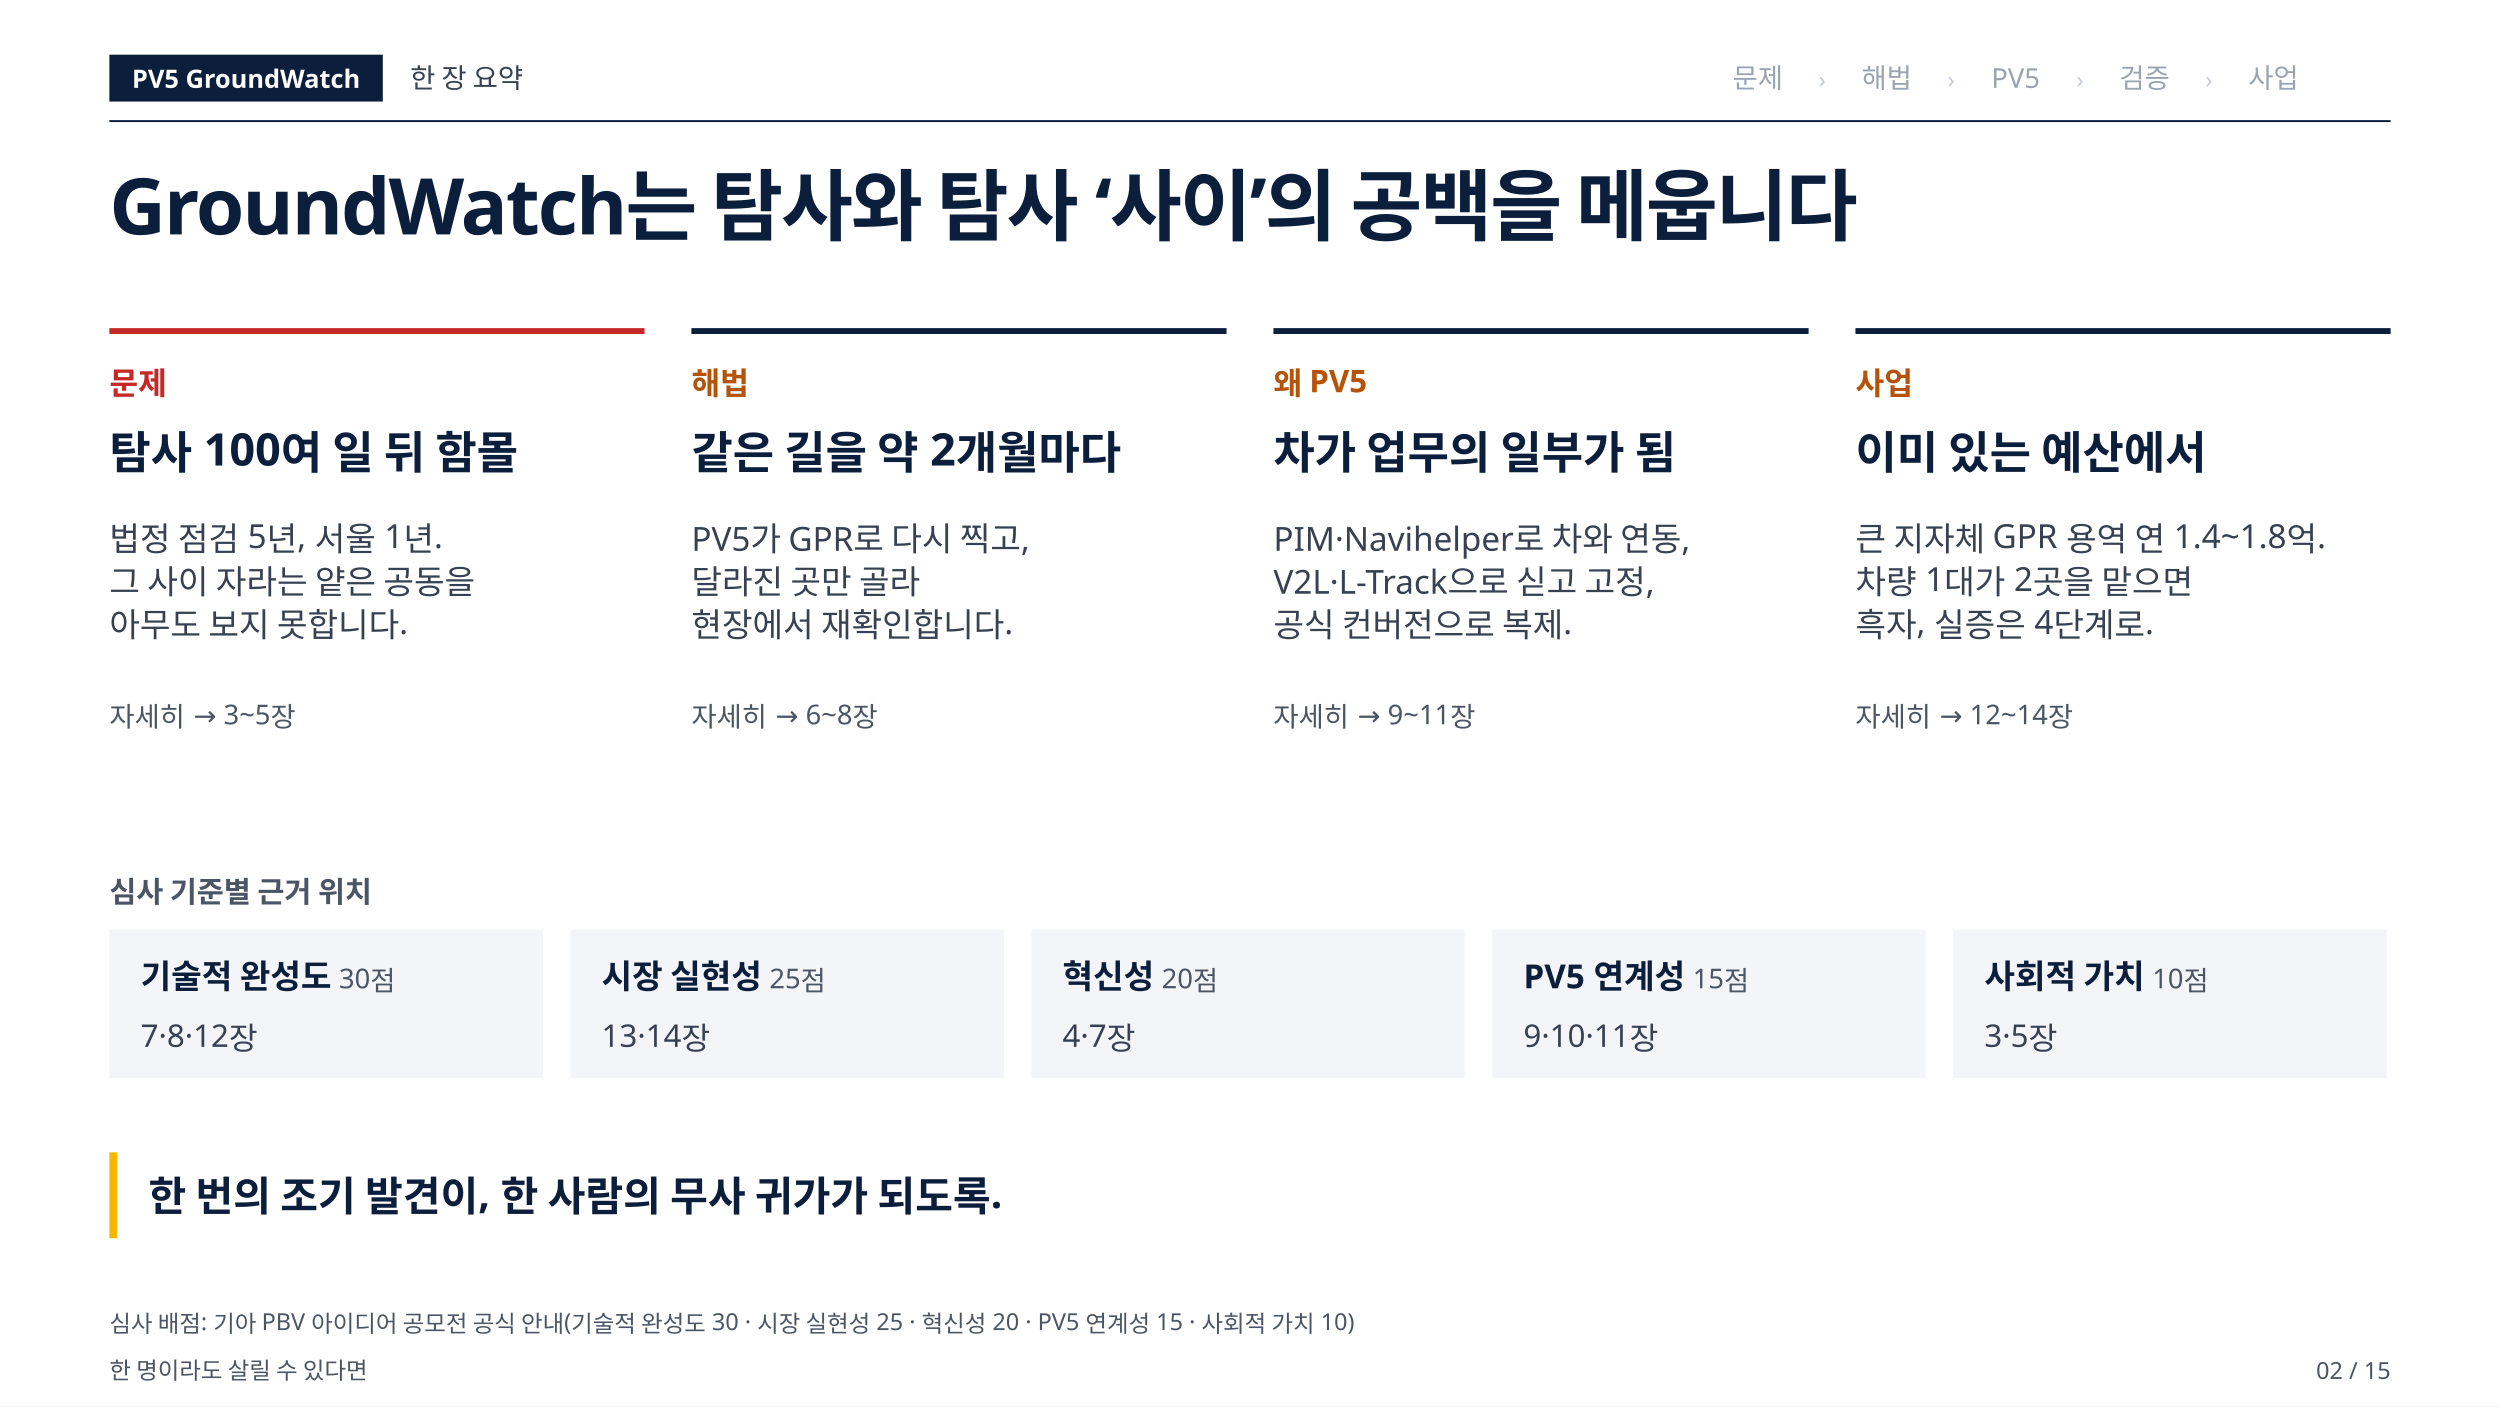
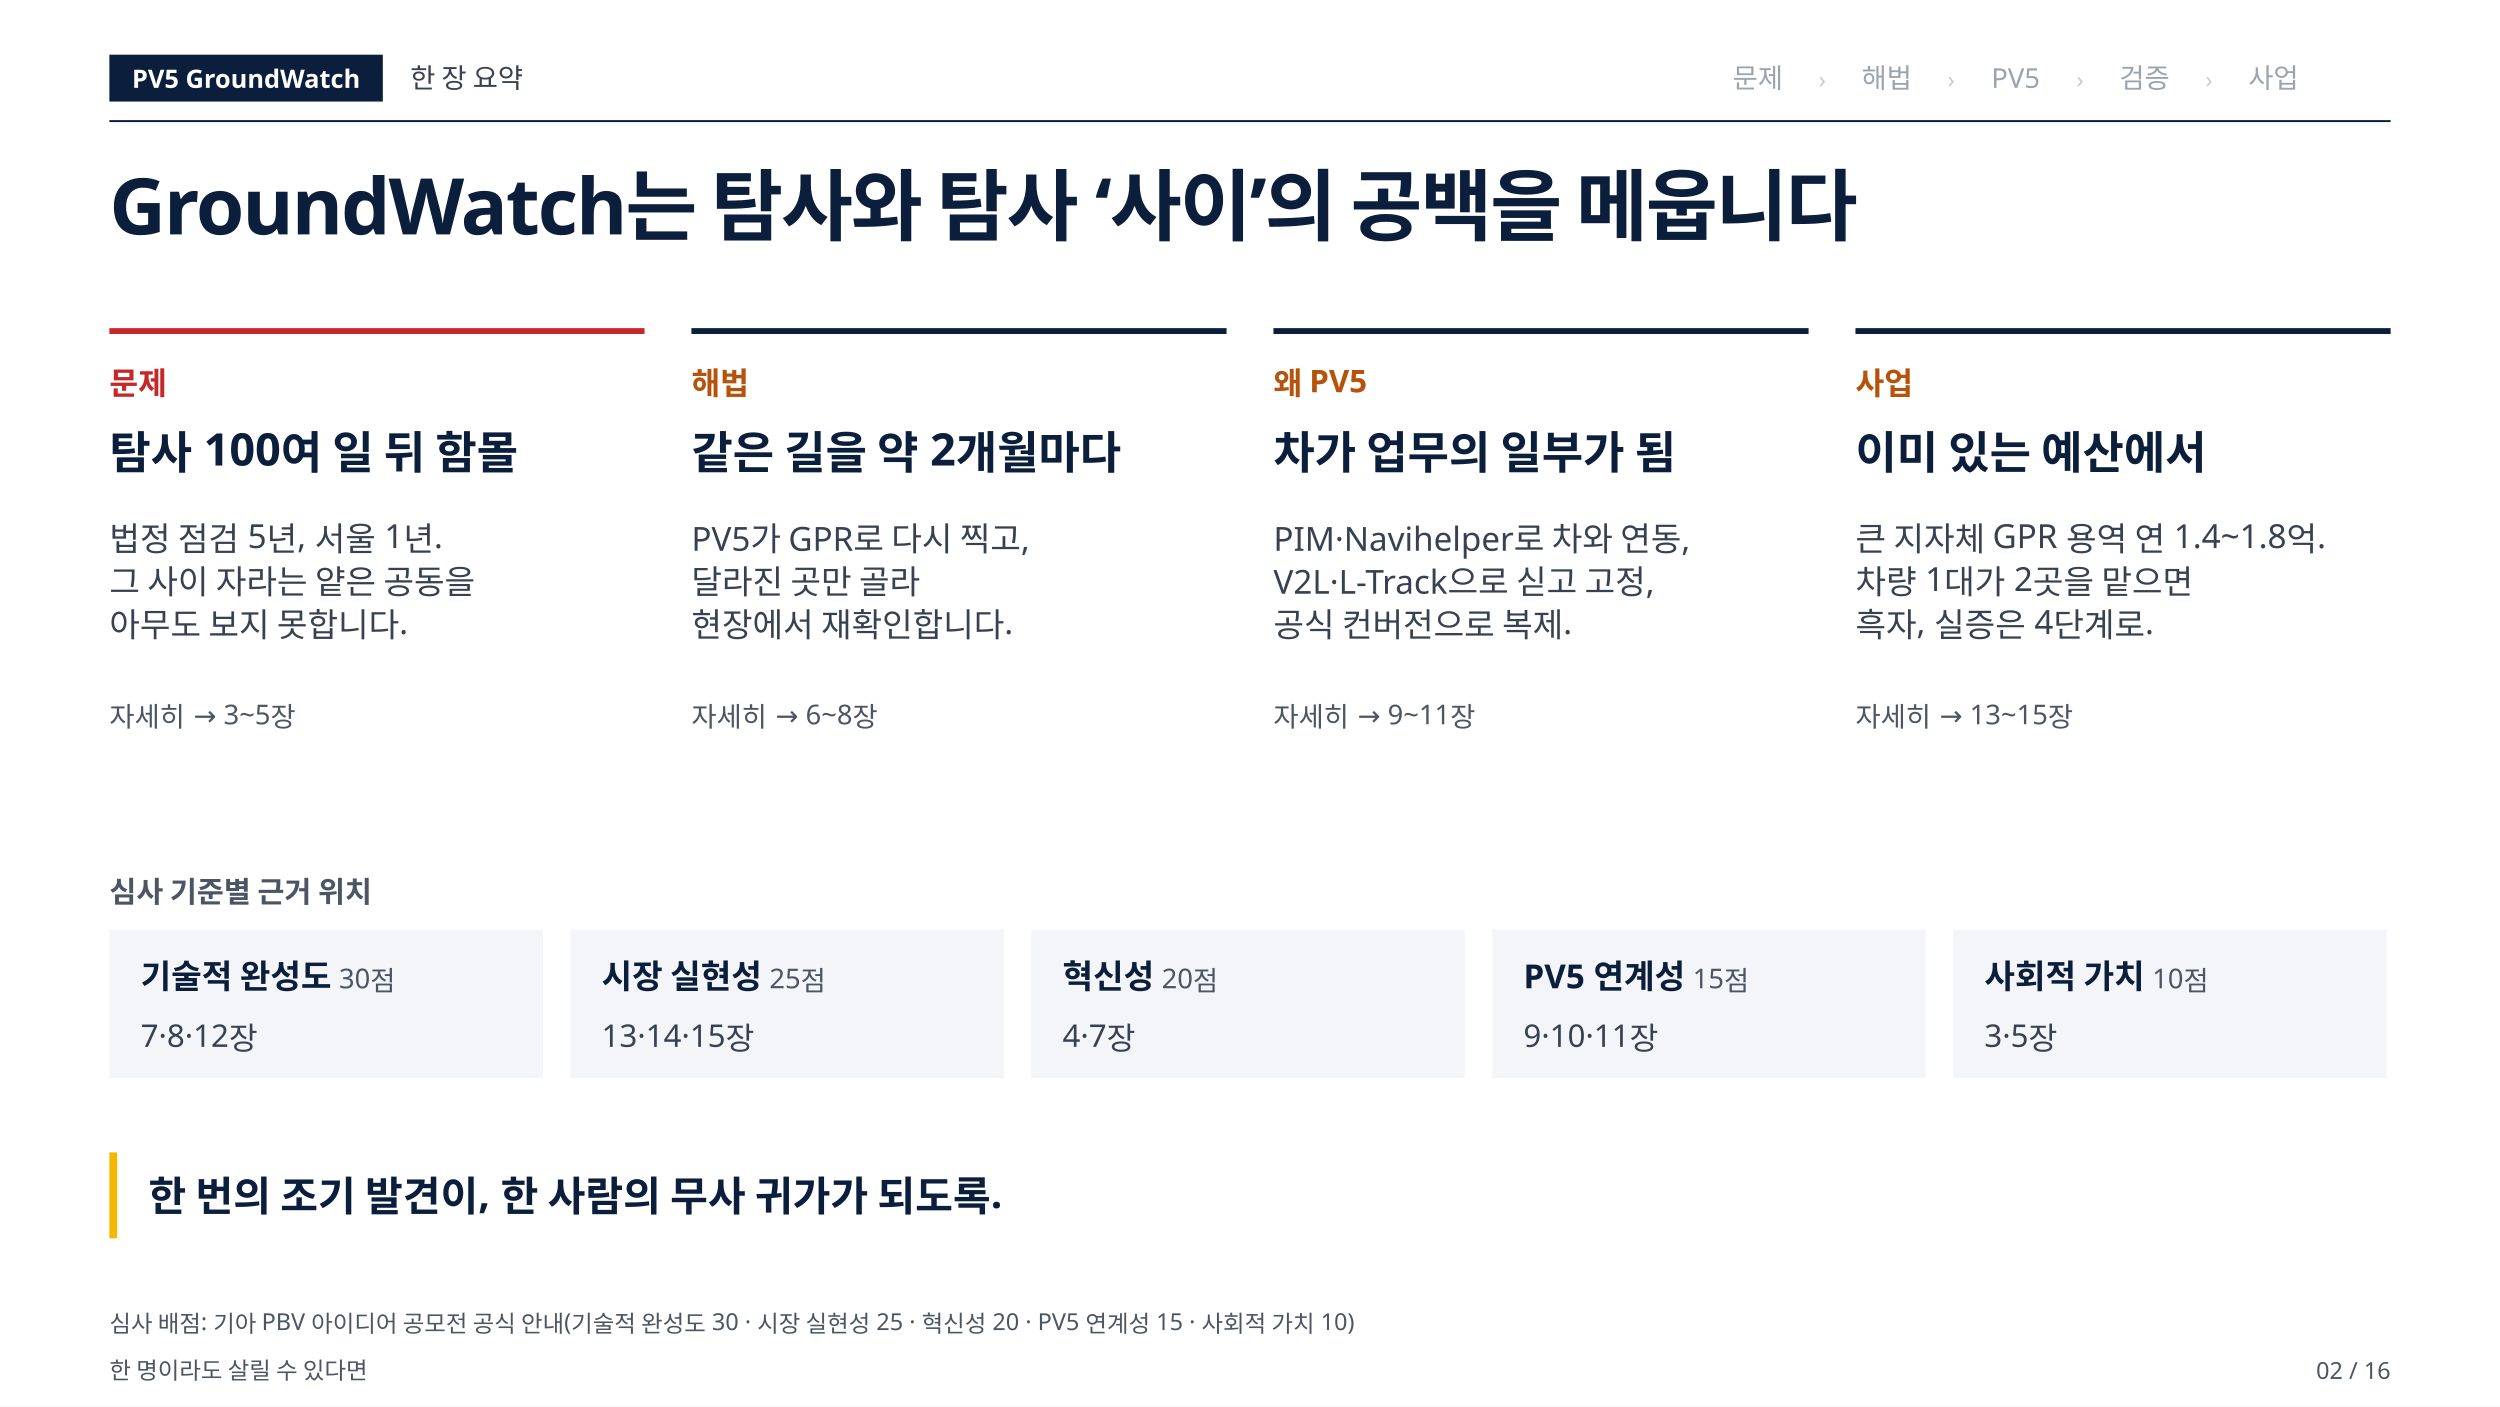
<svg xmlns="http://www.w3.org/2000/svg" viewBox="0 0 1280 720" lang="ko-KR" data-pptx-page-role="content" font-family="Pretendard, 'Malgun Gothic', sans-serif">
  <rect id="bg" x="0" y="0" width="1280" height="720" fill="#FFFFFF" />
  <g id="header" data-pptx-role="header" data-pptx-bounds="56 24 1168 40">
    <rect x="56" y="28" width="140" height="24" fill="#0B1E3C" />
    <text x="126" y="45" font-size="13" font-weight="bold" fill="#FFFFFF" text-anchor="middle">PV5 GroundWatch</text>
    <text x="210" y="45" font-size="14" fill="#374151">한 장 요약</text>
    <text x="900" y="45" font-size="14" font-weight="normal" fill="#9AA3AF" text-anchor="middle">문제</text>
    <text x="933" y="45" font-size="12" fill="#C3CCD9" text-anchor="middle">›</text>
    <text x="966" y="45" font-size="14" font-weight="normal" fill="#9AA3AF" text-anchor="middle">해법</text>
    <text x="999" y="45" font-size="12" fill="#C3CCD9" text-anchor="middle">›</text>
    <text x="1032" y="45" font-size="14" font-weight="normal" fill="#9AA3AF" text-anchor="middle">PV5</text>
    <text x="1065" y="45" font-size="12" fill="#C3CCD9" text-anchor="middle">›</text>
    <text x="1098" y="45" font-size="14" font-weight="normal" fill="#9AA3AF" text-anchor="middle">검증</text>
    <text x="1131" y="45" font-size="12" fill="#C3CCD9" text-anchor="middle">›</text>
    <text x="1164" y="45" font-size="14" font-weight="normal" fill="#9AA3AF" text-anchor="middle">사업</text>
    <line x1="56" y1="62" x2="1224" y2="62" stroke="#0B1E3C" stroke-width="1" />
  </g>
  <g id="title" data-pptx-bounds="56 80 1168 56" letter-spacing="-1">
    <text x="56" y="120" font-size="40" font-weight="bold" fill="#0B1E3C">GroundWatch는 탐사와 탐사 ‘사이’의 공백을 메웁니다</text>
  </g>
  <g id="col0" data-pptx-bounds="56 168 274 260">
    <rect x="56" y="168" width="274" height="3" fill="#C62828" />
    <text x="56" y="202" font-size="16" font-weight="bold" fill="#C62828">문제</text>
    <text x="56" y="240" font-size="23" font-weight="bold" fill="#0B1E3C">탐사 100여 일 뒤 함몰</text>
    <text x="56" y="282" font-size="17" fill="#374151">법정 점검 5년, 서울 1년.<tspan x="56" dy="22">그 사이 자라는 얕은 공동을</tspan>
      <tspan x="56" dy="22">아무도 보지 못합니다.</tspan>
    </text>
    <text x="56" y="372" font-size="14" fill="#4B5563">자세히 → 3~5장</text>
  </g>
  <g id="col1" data-pptx-bounds="354 168 274 260">
    <rect x="354" y="168" width="274" height="3" fill="#0B1E3C" />
    <text x="354" y="202" font-size="16" font-weight="bold" fill="#B45309">해법</text>
    <text x="354" y="240" font-size="23" font-weight="bold" fill="#0B1E3C">같은 길을 약 2개월마다</text>
    <text x="354" y="282" font-size="17" fill="#374151">PV5가 GPR로 다시 찍고,<tspan x="354" dy="22">달라진 곳만 골라</tspan>
      <tspan x="354" dy="22">현장에서 재확인합니다.</tspan>
    </text>
    <text x="354" y="372" font-size="14" fill="#4B5563">자세히 → 6~8장</text>
  </g>
  <g id="col2" data-pptx-bounds="652 168 274 260">
    <rect x="652" y="168" width="274" height="3" fill="#0B1E3C" />
    <text x="652" y="202" font-size="16" font-weight="bold" fill="#B45309">왜 PV5</text>
    <text x="652" y="240" font-size="23" font-weight="bold" fill="#0B1E3C">차가 업무의 일부가 됨</text>
    <text x="652" y="282" font-size="17" fill="#374151">PIM·Navihelper로 차와 연동,<tspan x="652" dy="22">V2L·L-Track으로 싣고 고정,</tspan>
      <tspan x="652" dy="22">공식 컨버전으로 복제.</tspan>
    </text>
    <text x="652" y="372" font-size="14" fill="#4B5563">자세히 → 9~11장</text>
  </g>
  <g id="col3" data-pptx-bounds="950 168 274 260">
    <rect x="950" y="168" width="274" height="3" fill="#0B1E3C" />
    <text x="950" y="202" font-size="16" font-weight="bold" fill="#B45309">사업</text>
    <text x="950" y="240" font-size="23" font-weight="bold" fill="#0B1E3C">이미 있는 예산에서</text>
    <text x="950" y="282" font-size="17" fill="#374151">큰 지자체 GPR 용역 연 1.4~1.8억.<tspan x="950" dy="22">차량 1대가 2곳을 맡으면</tspan>
      <tspan x="950" dy="22">흑자, 실증은 4단계로.</tspan>
    </text>
-     <text x="950" y="372" font-size="14" fill="#4B5563">자세히 → 12~14장</text>
+     <text x="950" y="372" font-size="14" fill="#4B5563">자세히 → 13~15장</text>
  </g>
  <g id="criteria" data-pptx-bounds="56 440 1168 120">
    <text x="56" y="462" font-size="15" font-weight="bold" fill="#4B5563">심사 기준별 근거 위치</text>
    <rect x="56" y="476" width="222" height="76" fill="#F3F5F8" />
    <text x="72" y="506" font-size="17" font-weight="bold" fill="#0B1E3C">기술적 완성도 <tspan font-size="14" font-weight="normal" fill="#4B5563">30점</tspan>
    </text>
    <text x="72" y="536" font-size="16" fill="#374151">7·8·12장</text>
    <rect x="292" y="476" width="222" height="76" fill="#F3F5F8" />
    <text x="308" y="506" font-size="17" font-weight="bold" fill="#0B1E3C">시장 실현성 <tspan font-size="14" font-weight="normal" fill="#4B5563">25점</tspan>
    </text>
-     <text x="308" y="536" font-size="16" fill="#374151">13·14장</text>
+     <text x="308" y="536" font-size="16" fill="#374151">13·14·15장</text>
    <rect x="528" y="476" width="222" height="76" fill="#F3F5F8" />
    <text x="544" y="506" font-size="17" font-weight="bold" fill="#0B1E3C">혁신성 <tspan font-size="14" font-weight="normal" fill="#4B5563">20점</tspan>
    </text>
    <text x="544" y="536" font-size="16" fill="#374151">4·7장</text>
    <rect x="764" y="476" width="222" height="76" fill="#F3F5F8" />
    <text x="780" y="506" font-size="17" font-weight="bold" fill="#0B1E3C">PV5 연계성 <tspan font-size="14" font-weight="normal" fill="#4B5563">15점</tspan>
    </text>
    <text x="780" y="536" font-size="16" fill="#374151">9·10·11장</text>
    <rect x="1000" y="476" width="222" height="76" fill="#F3F5F8" />
    <text x="1016" y="506" font-size="17" font-weight="bold" fill="#0B1E3C">사회적 가치 <tspan font-size="14" font-weight="normal" fill="#4B5563">10점</tspan>
    </text>
    <text x="1016" y="536" font-size="16" fill="#374151">3·5장</text>
  </g>
  <g id="conclusion" data-pptx-bounds="56 590 1168 44">
    <rect x="56" y="590" width="4" height="44" fill="#F5B700" />
    <text x="76" y="620" font-size="21" font-weight="bold" fill="#0B1E3C">한 번의 조기 발견이, 한 사람의 무사 귀가가 되도록.</text>
  </g>
  <g id="source" data-pptx-bounds="56 668 1168 20">
    <text x="56" y="682" font-size="12" fill="#4B5563">심사 배점: 기아 PBV 아이디어 공모전 공식 안내(기술적 완성도 30 · 시장 실현성 25 · 혁신성 20 · PV5 연계성 15 · 사회적 가치 10)</text>
  </g>
  <g id="footer" data-pptx-role="footer" data-pptx-bounds="56 692 1168 22" fill="#4B5563" font-size="12">
    <text x="56" y="706">한 명이라도 살릴 수 있다면</text>
-     <text x="1224" y="706" text-anchor="end">02 / 15</text>
+     <text x="1224" y="706" text-anchor="end">02 / 16</text>
  </g>
</svg>
